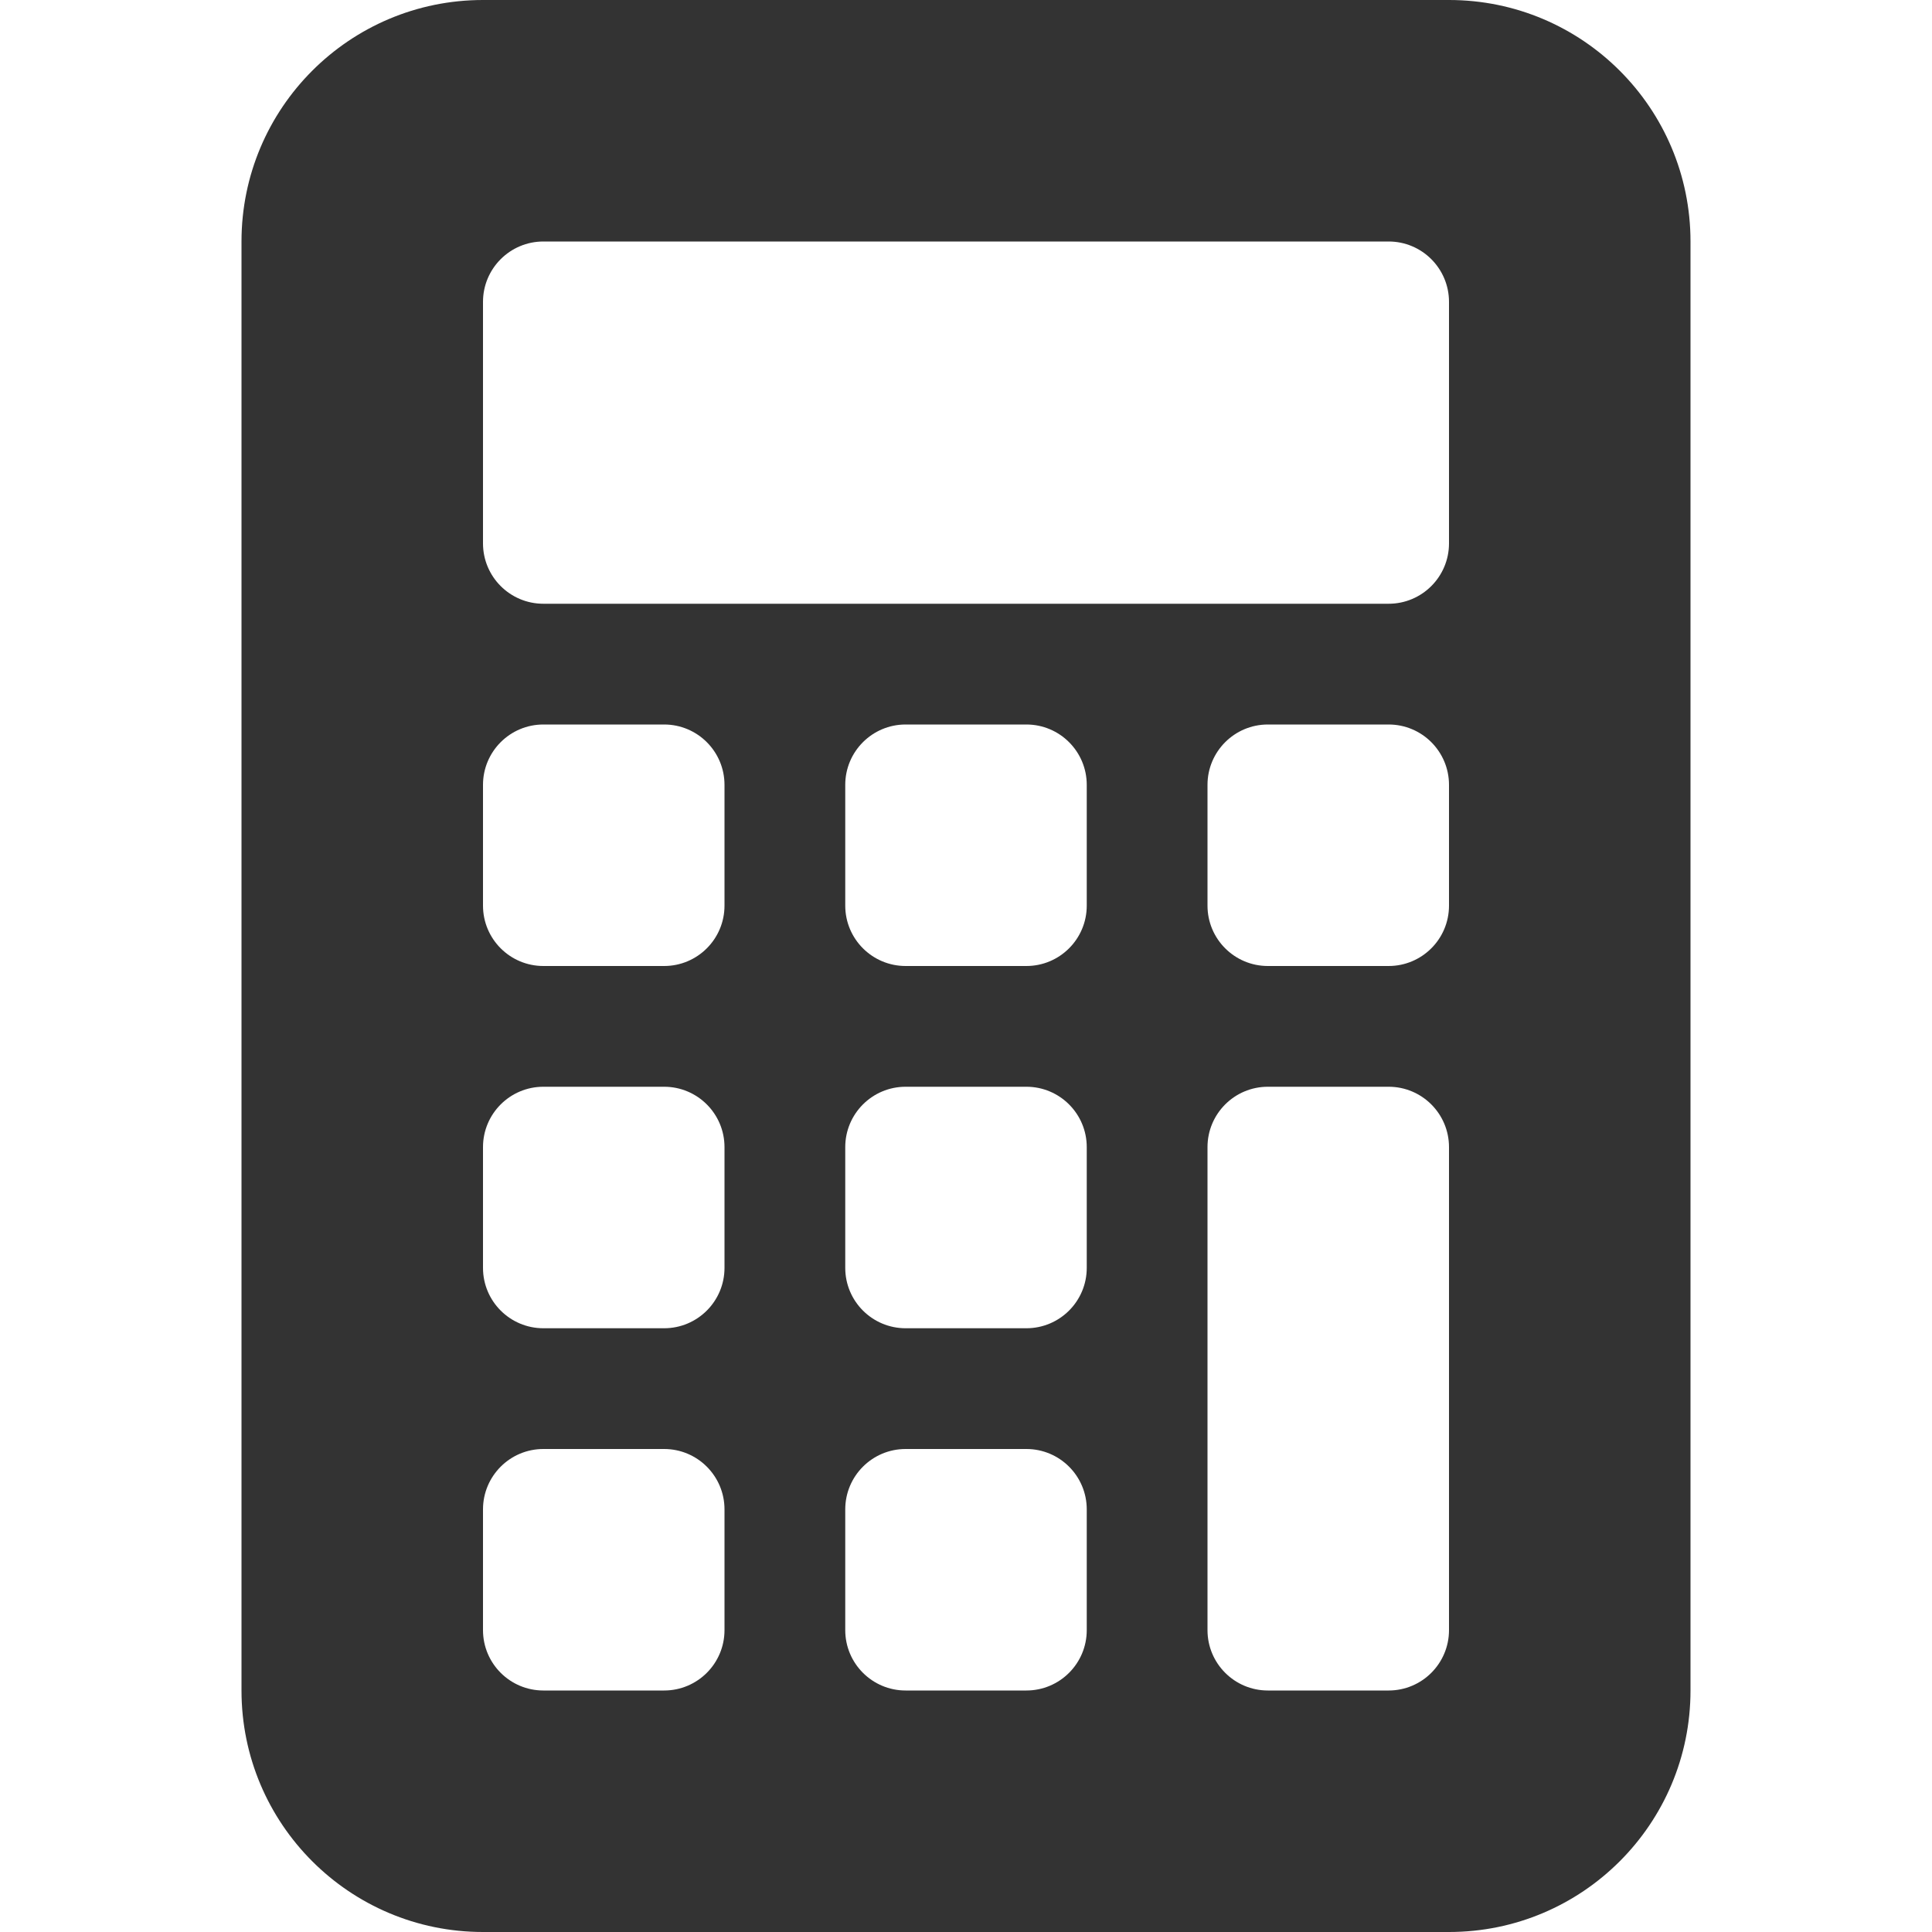
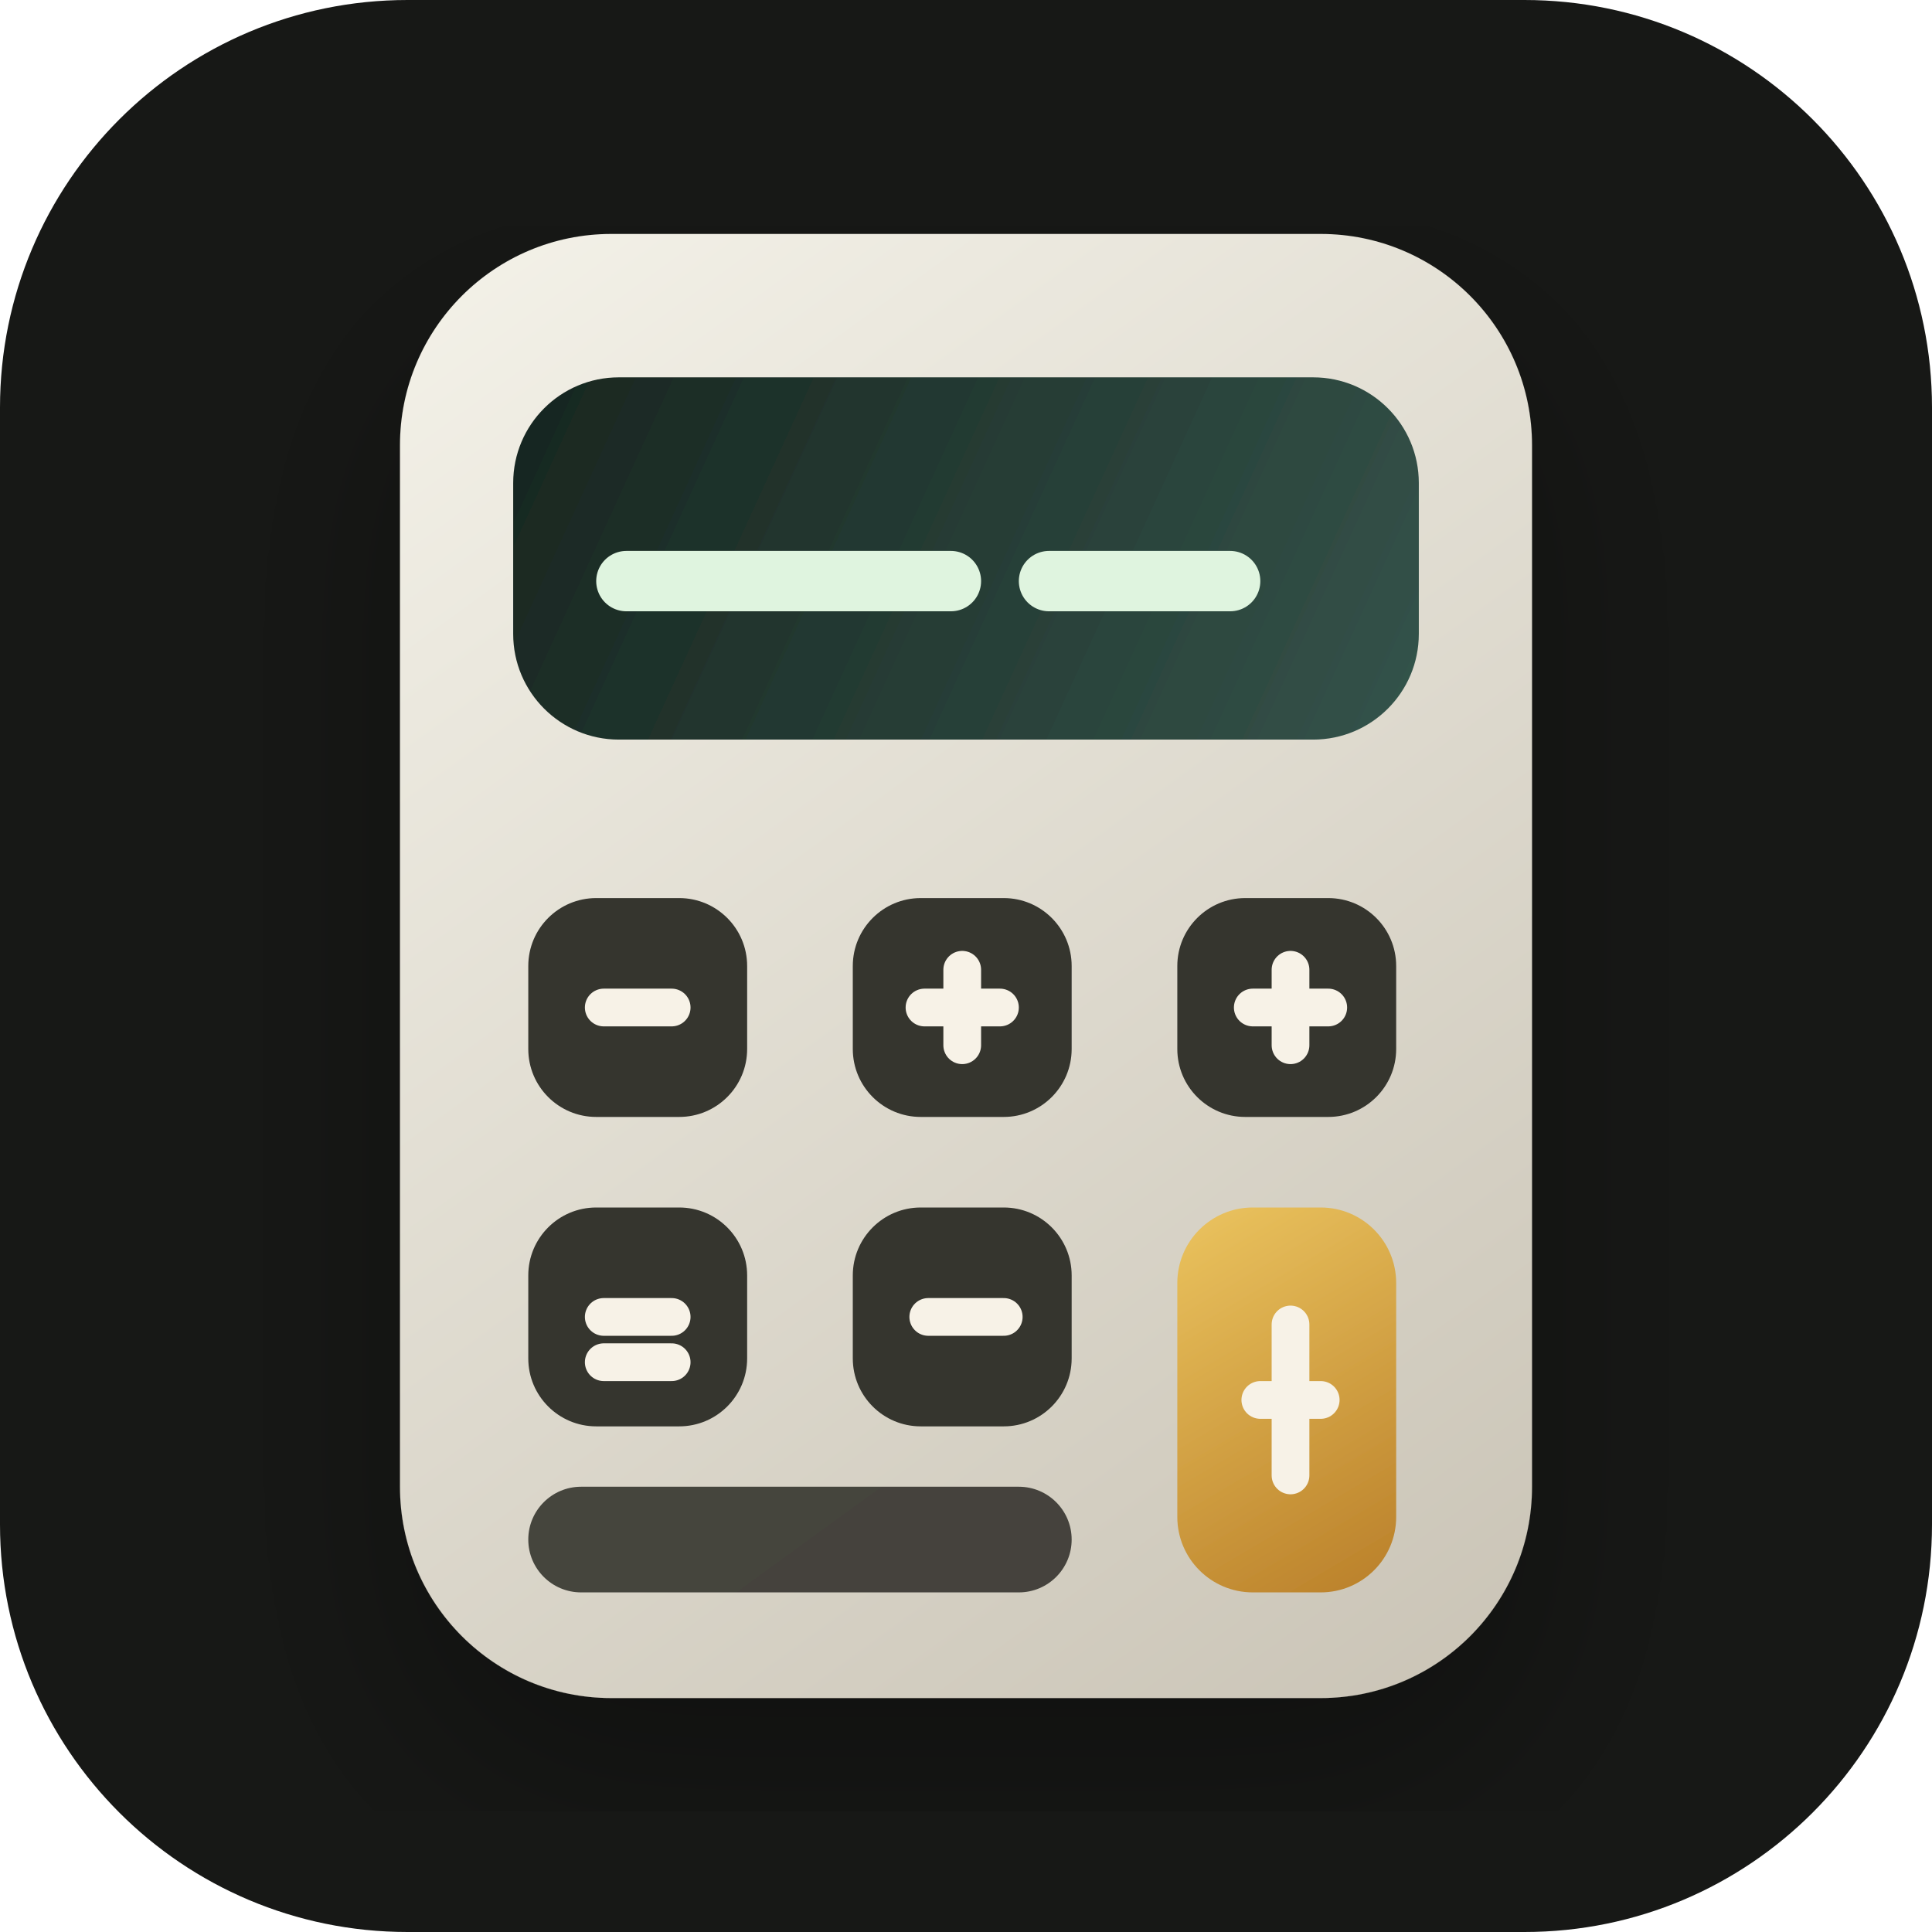
- <svg xmlns="http://www.w3.org/2000/svg" width="256" height="256" viewBox="0 0 16 16">
-   <path fill="#333333" d="M2 2a2 2 0 0 1 2-2h8a2 2 0 0 1 2 2v12a2 2 0 0 1-2 2H4a2 2 0 0 1-2-2zm2 .5v2a.5.5 0 0 0 .5.5h7a.5.5 0 0 0 .5-.5v-2a.5.5 0 0 0-.5-.5h-7a.5.5 0 0 0-.5.5m0 4v1a.5.5 0 0 0 .5.5h1a.5.5 0 0 0 .5-.5v-1a.5.5 0 0 0-.5-.5h-1a.5.5 0 0 0-.5.5M4.5 9a.5.5 0 0 0-.5.5v1a.5.5 0 0 0 .5.5h1a.5.5 0 0 0 .5-.5v-1a.5.5 0 0 0-.5-.5zM4 12.5v1a.5.5 0 0 0 .5.5h1a.5.5 0 0 0 .5-.5v-1a.5.5 0 0 0-.5-.5h-1a.5.5 0 0 0-.5.5M7.5 6a.5.5 0 0 0-.5.5v1a.5.5 0 0 0 .5.5h1a.5.5 0 0 0 .5-.5v-1a.5.5 0 0 0-.5-.5zM7 9.5v1a.5.5 0 0 0 .5.5h1a.5.5 0 0 0 .5-.5v-1a.5.5 0 0 0-.5-.5h-1a.5.5 0 0 0-.5.5m.5 2.5a.5.5 0 0 0-.5.5v1a.5.5 0 0 0 .5.5h1a.5.5 0 0 0 .5-.5v-1a.5.5 0 0 0-.5-.5zM10 6.5v1a.5.5 0 0 0 .5.5h1a.5.5 0 0 0 .5-.5v-1a.5.5 0 0 0-.5-.5h-1a.5.5 0 0 0-.5.5m.5 2.5a.5.5 0 0 0-.5.5v4a.5.5 0 0 0 .5.5h1a.5.5 0 0 0 .5-.5v-4a.5.5 0 0 0-.5-.5z" />
+ <svg xmlns="http://www.w3.org/2000/svg" width="256" height="256" viewBox="0 0 256 256" role="img" aria-label="Calculadora">
+   <defs>
+     <linearGradient id="body" x1="54" y1="24" x2="203" y2="229" gradientUnits="userSpaceOnUse">
+       <stop offset="0" stop-color="#f5f3ea" />
+       <stop offset="1" stop-color="#c9c3b5" />
+     </linearGradient>
+     <linearGradient id="display" x1="66" y1="50" x2="184" y2="104" gradientUnits="userSpaceOnUse">
+       <stop offset="0" stop-color="#17251f" />
+       <stop offset="1" stop-color="#34534a" />
+     </linearGradient>
+     <linearGradient id="accent" x1="168" y1="138" x2="207" y2="204" gradientUnits="userSpaceOnUse">
+       <stop offset="0" stop-color="#f6d36b" />
+       <stop offset="1" stop-color="#b57924" />
+     </linearGradient>
+     <filter id="shadow" x="28" y="18" width="204" height="222" filterUnits="userSpaceOnUse" color-interpolation-filters="sRGB">
+       <feDropShadow dx="0" dy="12" stdDeviation="13" flood-color="#05070d" flood-opacity=".3" />
+     </filter>
+   </defs>
+   <rect width="256" height="256" rx="54" fill="#171816" />
+   <g filter="url(#shadow)">
+     <rect x="53" y="31" width="150" height="194" rx="28" fill="url(#body)" />
+     <rect x="68" y="50" width="120" height="48" rx="14" fill="url(#display)" />
+     <path d="M83 77h43M139 77h24" stroke="#dff4df" stroke-width="8" stroke-linecap="round" />
+     <g fill="#34342e">
+       <rect x="70" y="119" width="29" height="29" rx="9" />
+       <rect x="113" y="119" width="29" height="29" rx="9" />
+       <rect x="156" y="119" width="29" height="29" rx="9" />
+       <rect x="70" y="160" width="29" height="29" rx="9" />
+       <rect x="113" y="160" width="29" height="29" rx="9" />
+       <rect x="70" y="197" width="72" height="14" rx="7" opacity=".9" />
+     </g>
+     <rect x="156" y="160" width="29" height="51" rx="10" fill="url(#accent)" />
+     <g stroke="#f7f2e7" stroke-width="5" stroke-linecap="round">
+       <path d="M80 133.5h9" />
+       <path d="M122.5 133.5h10" />
+       <path d="M127.5 128.5v10" />
+       <path d="M166 133.5h10" />
+       <path d="M171 128.5v10" />
+       <path d="M80 174.5h9M80 180.5h9" />
+       <path d="M123 174.5h10" />
+       <path d="M167 185.5h8" />
+       <path d="M171 175.5v20" />
+     </g>
+   </g>
</svg>
